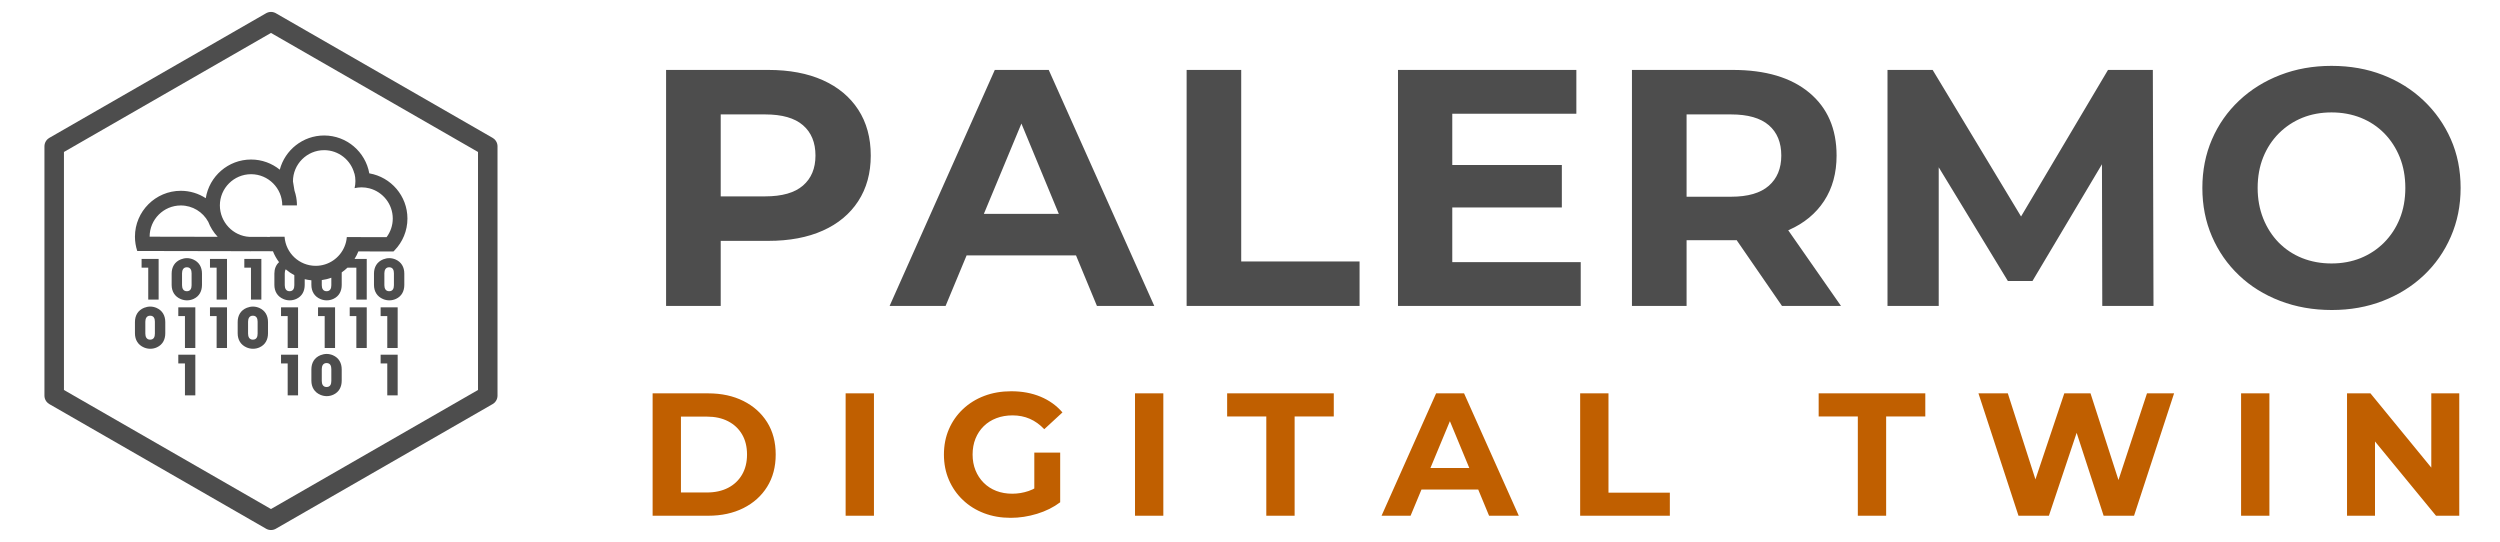
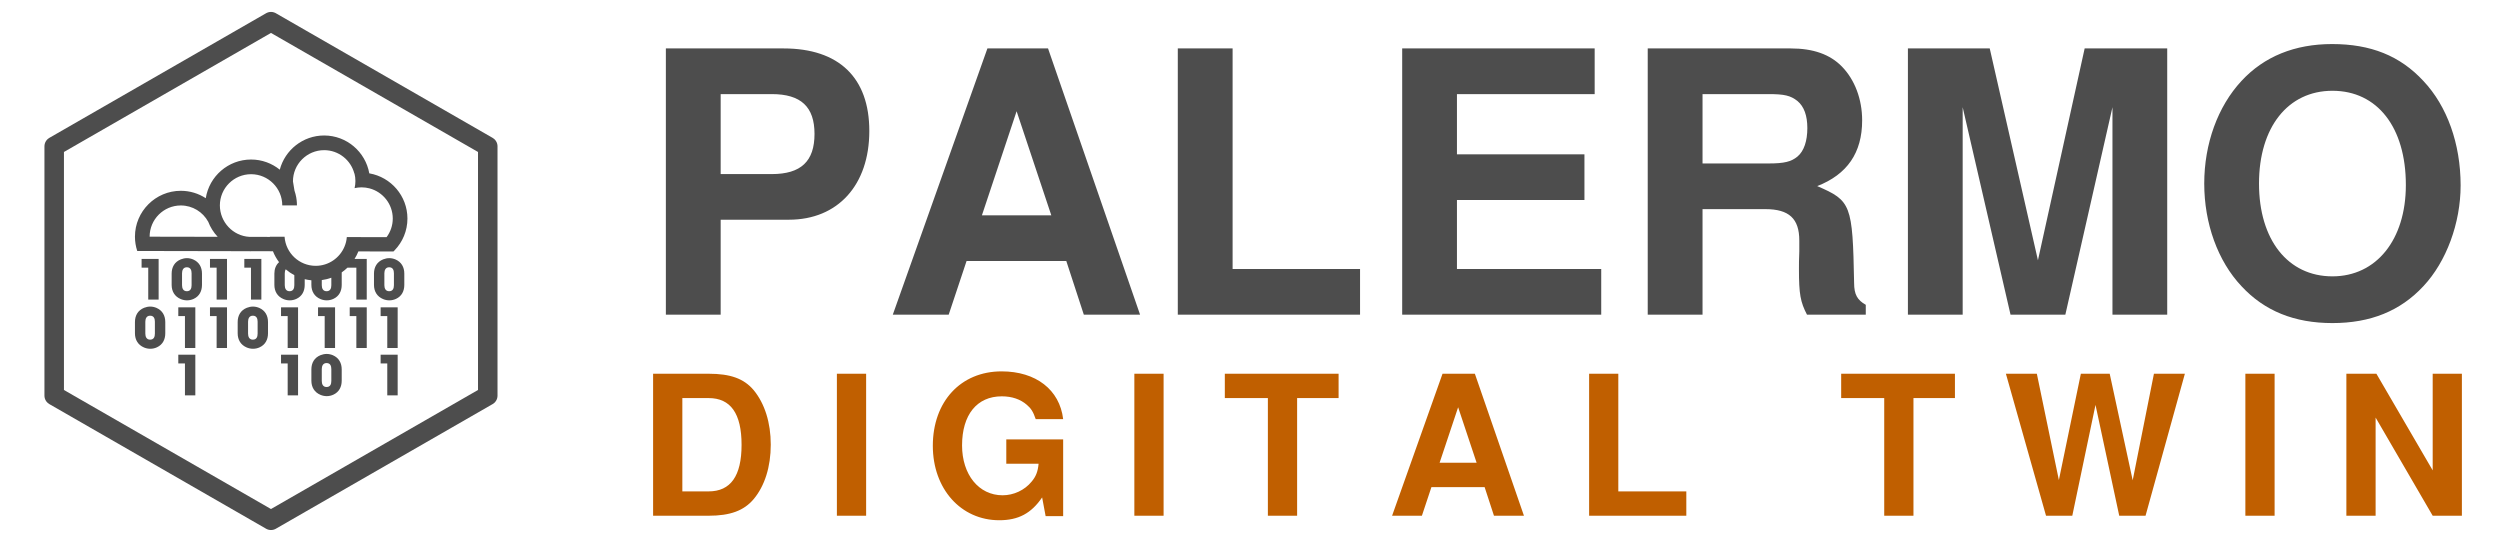
<svg xmlns="http://www.w3.org/2000/svg" viewBox="0 0 572 124" width="572" height="124" role="img" aria-labelledby="t">
  <g transform="scale(1.24)">
    <polygon points="50,4 90,27 90,73 50,96 10,73 10,27" fill="none" stroke="#4d4d4d" stroke-width="3.6" stroke-linejoin="round" />
    <g transform="translate(24.9 25) scale(0.24)">
      <g transform="matrix(2.111089,0,0,2.111089,-0.808547,-37.23505)" style="fill:#4d4d4d">
        <polygon points="2.804,50.671 5.226,50.671 5.226,62.299 9.007,62.299 9.007,47.49 2.804,47.49 " transform="translate(0,15.09884)" style="fill:#4d4d4d" />
        <polygon points="33.91,62.299 33.91,47.49 27.707,47.49 27.707,50.671 30.128,50.671 30.128,62.299 " transform="translate(0,15.09884)" style="fill:#4d4d4d" />
        <polygon points="22.374,79.933 22.374,65.123 16.171,65.123 16.171,68.307 18.592,68.307 18.592,79.933 " transform="translate(0,15.09884)" style="fill:#4d4d4d" />
        <polygon points="22.374,97.18 22.374,82.37 16.171,82.37 16.171,85.554 18.592,85.554 18.592,97.18 " transform="translate(0,15.09884)" style="fill:#4d4d4d" />
        <polygon points="33.91,79.933 33.91,65.123 27.707,65.123 27.707,68.307 30.128,68.307 30.128,79.933 " transform="translate(0,15.09884)" style="fill:#4d4d4d" />
        <path d="m 21.594,62.787 c -0.701,-0.3 -1.5,-0.48 -2.262,-0.48 -0.76,0 -1.52,0.161 -2.241,0.442 -2.241,0.899 -3.342,2.799 -3.342,5.182 v 4.121 c 0,2.363 1.121,4.244 3.322,5.164 0.72,0.302 1.48,0.46 2.261,0.46 0.841,0 1.681,-0.182 2.441,-0.539 2.082,-0.96 3.022,-2.863 3.022,-5.085 v -4.121 c 0,-2.321 -1.04,-4.202 -3.201,-5.144 z m -0.581,9.368 c 0,1.159 -0.38,2.198 -1.741,2.198 -1.301,0 -1.741,-1.06 -1.741,-2.198 v -4.323 c 0,-1.122 0.44,-2.202 1.741,-2.202 1.361,0 1.741,1.04 1.741,2.202 z" style="fill:#4d4d4d" />
        <polygon points="96.059,79.933 96.059,65.123 89.854,65.123 89.854,68.307 92.277,68.307 92.277,79.933 " transform="translate(0,15.09884)" style="fill:#4d4d4d" />
        <polygon points="96.059,97.18 96.059,82.37 89.854,82.37 89.854,85.554 92.277,85.554 92.277,97.18 " transform="translate(0,15.09884)" style="fill:#4d4d4d" />
        <path d="m 95.278,62.787 c -0.7,-0.3 -1.501,-0.48 -2.261,-0.48 -0.76,0 -1.521,0.161 -2.242,0.442 -2.241,0.899 -3.341,2.799 -3.341,5.182 v 4.121 c 0,2.363 1.121,4.244 3.322,5.164 0.72,0.302 1.479,0.46 2.261,0.46 0.84,0 1.68,-0.182 2.441,-0.539 2.082,-0.96 3.021,-2.863 3.021,-5.085 v -4.121 c 0,-2.321 -1.041,-4.202 -3.201,-5.144 z m -0.581,9.368 c 0,1.159 -0.38,2.198 -1.741,2.198 -1.301,0 -1.739,-1.06 -1.739,-2.198 v -4.323 c 0,-1.122 0.438,-2.202 1.739,-2.202 1.361,0 1.741,1.04 1.741,2.202 z" style="fill:#4d4d4d" />
        <polygon points="67.06,68.307 69.48,68.307 69.48,79.933 73.262,79.933 73.262,65.123 67.06,65.123 " transform="translate(0,15.09884)" style="fill:#4d4d4d" />
        <polygon points="84.799,79.933 84.799,65.123 78.595,65.123 78.595,68.307 81.016,68.307 81.016,79.933 " transform="translate(0,15.09884)" style="fill:#4d4d4d" />
        <path d="m 72.482,97.67 c -0.701,-0.298 -1.5,-0.479 -2.261,-0.479 -0.762,0 -1.522,0.159 -2.241,0.44 -2.241,0.9 -3.344,2.801 -3.344,5.181 v 4.124 c 0,2.36 1.122,4.244 3.323,5.164 0.719,0.299 1.48,0.46 2.262,0.46 0.841,0 1.68,-0.182 2.439,-0.542 2.082,-0.96 3.022,-2.86 3.022,-5.082 v -4.124 c 0.002,-2.32 -1.038,-4.198 -3.2,-5.142 z m -0.581,9.366 c 0,1.162 -0.379,2.201 -1.741,2.201 -1.3,0 -1.739,-1.06 -1.739,-2.201 v -4.32 c 0,-1.122 0.439,-2.204 1.739,-2.204 1.362,0 1.741,1.043 1.741,2.204 z" style="fill:#4d4d4d" />
        <path d="m 8.228,80.423 c -0.701,-0.301 -1.501,-0.479 -2.263,-0.479 -0.76,0 -1.52,0.158 -2.239,0.439 -2.242,0.9 -3.343,2.801 -3.343,5.185 v 4.121 c 0,2.36 1.121,4.241 3.322,5.164 0.721,0.298 1.481,0.457 2.26,0.457 0.842,0 1.682,-0.179 2.441,-0.539 2.082,-0.961 3.022,-2.86 3.022,-5.082 v -4.121 c 10e-4,-2.324 -1.04,-4.204 -3.2,-5.145 z m -0.582,9.365 c 0,1.162 -0.38,2.201 -1.741,2.201 -1.3,0 -1.74,-1.062 -1.74,-2.201 v -4.323 c 0,-1.119 0.44,-2.198 1.74,-2.198 1.361,0 1.741,1.039 1.741,2.198 z" style="fill:#4d4d4d" />
        <polygon points="40.215,50.671 42.637,50.671 42.637,62.299 46.418,62.299 46.418,47.49 40.215,47.49 " transform="translate(0,15.09884)" style="fill:#4d4d4d" />
        <polygon points="59.785,79.933 59.785,65.123 53.582,65.123 53.582,68.307 56.004,68.307 56.004,79.933 " transform="translate(0,15.09884)" style="fill:#4d4d4d" />
        <polygon points="59.785,97.18 59.785,82.37 53.582,82.37 53.582,85.554 56.004,85.554 56.004,97.18 " transform="translate(0,15.09884)" style="fill:#4d4d4d" />
        <path d="m 45.639,80.423 c -0.702,-0.301 -1.501,-0.479 -2.263,-0.479 -0.76,0 -1.52,0.158 -2.24,0.439 -2.242,0.9 -3.342,2.801 -3.342,5.185 v 4.121 c 0,2.36 1.121,4.241 3.322,5.164 0.721,0.298 1.481,0.457 2.26,0.457 0.842,0 1.682,-0.179 2.441,-0.539 2.082,-0.961 3.022,-2.86 3.022,-5.082 v -4.121 c 0.001,-2.324 -1.04,-4.204 -3.2,-5.145 z m -0.581,9.365 c 0,1.162 -0.38,2.201 -1.741,2.201 -1.3,0 -1.74,-1.062 -1.74,-2.201 v -4.323 c 0,-1.119 0.44,-2.198 1.74,-2.198 1.361,0 1.741,1.039 1.741,2.198 z" style="fill:#4d4d4d" />
        <path d="m 81.751,59.856 1.139,10e-4 11.635,0.021 0.425,-0.427 c 2.887,-3.004 4.668,-7.079 4.668,-11.563 0,-8.235 -5.993,-15.094 -13.842,-16.455 -0.017,-0.003 -0.033,-0.006 -0.051,-0.007 -1.388,-7.824 -8.229,-13.788 -16.444,-13.788 -7.739,0 -14.262,5.292 -16.151,12.447 -2.866,-2.308 -6.503,-3.694 -10.459,-3.694 -8.319,0 -15.236,6.114 -16.499,14.085 -2.616,-1.703 -5.735,-2.697 -9.083,-2.697 -9.211,0 -16.706,7.495 -16.706,16.705 0,1.814 0.294,3.562 0.832,5.197 l 10e-4,0.018 h 0.006 l 5.785,0.01 20.144,0.04 5.785,0.011 7.922,0.017 0.911,10e-4 c 0.298,0.016 0.6,0.024 0.902,0.024 v -0.024 l 1.811,0.004 c 0.014,-0.003 0.029,-0.004 0.044,-0.006 l 6.111,0.016 c 0.559,1.433 1.316,2.764 2.228,3.975 -1.134,1.021 -1.704,2.466 -1.704,4.164 v 4.121 c 0,2.363 1.121,4.244 3.322,5.164 0.72,0.302 1.479,0.46 2.261,0.46 0.841,0 1.682,-0.182 2.441,-0.539 2.081,-0.96 3.021,-2.863 3.021,-5.085 v -2.088 c 0.79,0.195 1.602,0.33 2.431,0.408 v 1.68 c 0,2.363 1.122,4.244 3.323,5.164 0.719,0.302 1.48,0.46 2.262,0.46 0.841,0 1.68,-0.182 2.439,-0.539 2.082,-0.96 3.022,-2.863 3.022,-5.085 v -4.558 c 0.747,-0.517 1.445,-1.097 2.098,-1.725 h 3.234 v 11.628 h 3.783 v -14.808 h -4.441 c 0.541,-0.864 1.016,-1.773 1.394,-2.733 z m -51.28,-5.319 -2.021,-0.003 -22.721,-0.045 c 0,-10e-4 0,-0.004 0,-0.007 0,-6.265 5.097,-11.362 11.361,-11.362 4.293,0 8.036,2.396 9.967,5.916 -0.009,-0.025 -0.018,-0.051 -0.026,-0.078 0.786,2.09 1.981,3.982 3.487,5.58 h -0.047 z m 27.954,17.618 c 0,1.159 -0.381,2.198 -1.741,2.198 -1.301,0 -1.741,-1.06 -1.741,-2.198 v -4.323 c 0,-0.536 0.104,-1.059 0.352,-1.463 0.956,0.828 2.005,1.55 3.131,2.146 v 3.64 z m 13.476,0 c 0,1.159 -0.379,2.198 -1.741,2.198 -1.3,0 -1.739,-1.06 -1.739,-2.198 v -1.858 c 1.206,-0.16 2.37,-0.451 3.48,-0.855 z m -5.693,-7.051 c -5.985,0 -10.896,-4.647 -11.328,-10.521 0,0 0,0 0,-0.003 -0.003,-0.021 -0.006,-0.04 -0.006,-0.061 l -5.354,-0.011 c 10e-4,0.02 0.003,0.042 0.005,0.064 l -7.441,-0.017 c -5.993,-0.312 -10.774,-5.396 -10.774,-11.464 0.001,-6.259 5.097,-11.354 11.363,-11.354 6.265,0 11.361,5.094 11.361,11.36 h 5.345 c 0,-0.312 -0.012,-0.621 -0.027,-0.927 -0.005,-0.088 -0.016,-0.178 -0.021,-0.264 -0.016,-0.223 -0.033,-0.446 -0.059,-0.667 -0.01,-0.083 -0.021,-0.163 -0.031,-0.244 -0.031,-0.243 -0.064,-0.483 -0.105,-0.721 -0.007,-0.042 -0.014,-0.083 -0.02,-0.124 -0.153,-0.833 -0.362,-1.647 -0.632,-2.436 l -0.559,-3.372 c 0,-6.265 5.095,-11.362 11.36,-11.362 5.282,0 9.73,3.623 11,8.514 0.015,-0.003 0.032,-0.005 0.05,-0.007 0.22,0.877 0.338,1.798 0.338,2.745 0,0.886 -0.105,1.751 -0.3,2.579 0.815,-0.185 1.668,-0.288 2.542,-0.288 0.997,0 1.966,0.13 2.887,0.374 4.871,1.281 8.473,5.721 8.473,10.987 0,2.534 -0.835,4.877 -2.244,6.77 l -14.512,-0.018 c 0.004,0.011 0.012,0.022 0.015,0.033 -0.092,1.238 -0.378,2.34 -0.837,3.437 -1.714,4.103 -5.771,6.998 -10.489,6.998 z" style="fill:#4d4d4d" />
      </g>
    </g>
  </g>
  <g transform="translate(146 2)">
-     <path fill="#4d4d4d" d="M6.4 68V14H29.78Q37.03 14 42.27 16.35Q47.52 18.71 50.37 23.1Q53.23 27.5 53.23 33.59Q53.23 39.61 50.37 44.01Q47.52 48.41 42.27 50.76Q37.03 53.11 29.78 53.11H13.35L18.9 47.48V68ZM18.9 48.87 13.35 42.93H29.08Q34.87 42.93 37.72 40.46Q40.58 37.99 40.58 33.59Q40.58 29.12 37.72 26.65Q34.87 24.18 29.08 24.18H13.35L18.9 18.24ZM57.54 68 81.61 14H93.95L118.1 68H104.98L85.24 20.33H90.17L70.35 68ZM69.58 56.43 72.89 46.94H100.66L104.06 56.43ZM125.5 68V14H137.99V57.82H165.07V68ZM173.86 68V14H214.67V24.03H186.28V57.97H215.67V68ZM185.35 45.47V35.75H211.35V45.47ZM227.39 68V14H250.45Q261.72 14 267.97 19.21Q274.21 24.41 274.21 33.59Q274.21 39.61 271.36 43.97Q268.51 48.33 263.26 50.64Q258.01 52.96 250.76 52.96H234.33L239.89 47.48V68ZM261.72 68 248.22 48.41H261.56L275.22 68ZM239.89 48.87 234.33 43.01H250.07Q255.85 43.01 258.71 40.5Q261.56 37.99 261.56 33.59Q261.56 29.12 258.71 26.65Q255.85 24.18 250.07 24.18H234.33L239.89 18.24ZM285.86 68V14H296.19L319.18 52.11H313.7L336.31 14H346.57L346.72 68H335L334.92 31.97H337.08L319.03 62.29H313.4L294.96 31.97H297.58V68ZM387.52 68.93Q381.12 68.93 375.68 66.84Q370.24 64.76 366.27 60.98Q362.3 57.2 360.1 52.11Q357.9 47.02 357.9 41Q357.9 34.98 360.1 29.89Q362.3 24.8 366.31 21.02Q370.32 17.24 375.72 15.16Q381.12 13.07 387.45 13.07Q393.85 13.07 399.21 15.16Q404.57 17.24 408.54 21.02Q412.52 24.8 414.75 29.85Q416.99 34.91 416.99 41Q416.99 47.02 414.75 52.15Q412.52 57.28 408.54 61.02Q404.57 64.76 399.21 66.84Q393.85 68.93 387.52 68.93ZM387.45 58.28Q391.07 58.28 394.12 57.05Q397.17 55.81 399.48 53.5Q401.79 51.18 403.07 48.02Q404.34 44.86 404.34 41Q404.34 37.14 403.07 33.98Q401.79 30.82 399.52 28.5Q397.24 26.19 394.16 24.95Q391.07 23.72 387.45 23.72Q383.82 23.72 380.77 24.95Q377.73 26.19 375.41 28.5Q373.1 30.82 371.82 33.98Q370.55 37.14 370.55 41Q370.55 44.78 371.82 47.98Q373.1 51.18 375.37 53.5Q377.65 55.81 380.73 57.05Q383.82 58.28 387.45 58.28Z" />
-     <path fill="#c05f00" d="M3.32 116V88H16.04Q20.6 88 24.08 89.74Q27.56 91.48 29.52 94.6Q31.48 97.72 31.48 102Q31.48 106.24 29.52 109.38Q27.56 112.52 24.08 114.26Q20.6 116 16.04 116ZM9.8 110.68H15.72Q18.52 110.68 20.58 109.62Q22.64 108.56 23.78 106.6Q24.92 104.64 24.92 102Q24.92 99.32 23.78 97.38Q22.64 95.44 20.58 94.38Q18.52 93.32 15.72 93.32H9.8ZM47.48 116V88H53.96V116ZM85.25 116.48Q81.93 116.48 79.15 115.42Q76.37 114.36 74.31 112.4Q72.25 110.44 71.11 107.8Q69.97 105.16 69.97 102Q69.97 98.84 71.11 96.2Q72.25 93.56 74.33 91.6Q76.41 89.64 79.21 88.58Q82.01 87.52 85.37 87.52Q89.09 87.52 92.07 88.76Q95.05 90 97.09 92.36L92.93 96.2Q91.41 94.6 89.61 93.82Q87.81 93.04 85.69 93.04Q83.65 93.04 81.97 93.68Q80.29 94.32 79.07 95.52Q77.85 96.72 77.19 98.36Q76.53 100 76.53 102Q76.53 103.96 77.19 105.6Q77.85 107.24 79.07 108.46Q80.29 109.68 81.95 110.32Q83.61 110.96 85.61 110.96Q87.53 110.96 89.35 110.34Q91.17 109.72 92.89 108.24L96.57 112.92Q94.29 114.64 91.27 115.56Q88.25 116.48 85.25 116.48ZM96.57 112.92 90.65 112.08V101.56H96.57ZM113.69 116V88H120.17V116ZM143.73 116V93.28H134.77V88H159.17V93.28H150.21V116ZM170.1 116 182.58 88H188.98L201.5 116H194.7L184.46 91.28H187.02L176.74 116ZM176.34 110 178.06 105.08H192.46L194.22 110ZM215.54 116V88H222.02V110.72H236.06V116ZM279.07 116V93.28H270.11V88H294.51V93.28H285.55V116ZM315.83 116 306.67 88H313.39L321.35 112.8H317.99L326.31 88H332.31L340.31 112.8H337.07L345.23 88H351.43L342.27 116H335.31L328.23 94.24H330.07L322.79 116ZM366.76 116V88H373.24V116ZM391 116V88H396.36L412.88 108.16H410.28V88H416.68V116H411.36L394.8 95.84H397.4V116Z" />
+     <path fill="#4d4d4d" d="M18.89 48.27H34.51C45.71 48.27 52.9 40.33 52.9 27.97C52.9 15.77 45.96 9.08 33.26 9.08H6.35V70H18.89ZM18.89 37.83V19.53H30.58C37.27 19.53 40.36 22.45 40.36 28.64C40.36 34.9 37.27 37.83 30.58 37.83ZM97.97 57.72 101.98 70H114.85L93.79 9.08H79.92L58.27 70H71.06L75.15 57.72ZM94.54 47.27H78.66L86.6 23.45ZM136.02 9.08H123.48V70H165.18V59.55H136.02ZM187.35 43.76H216.52V33.31H187.35V19.53H218.86V9.08H174.82V70H220.36V59.55H187.35ZM243.54 45.85H257.91C263.34 45.85 265.68 48.02 265.68 53.04V55.54C265.6 57.13 265.6 58.64 265.6 59.55C265.6 65.32 265.93 67.08 267.44 70H280.89V67.74C278.97 66.66 278.22 65.4 278.22 62.73C277.88 44.76 277.55 43.93 269.78 40.58C276.63 37.91 280.06 32.98 280.06 25.54C280.06 20.7 278.38 16.27 275.46 13.26C272.7 10.42 268.86 9.08 263.68 9.08H231V70H243.54ZM243.54 35.4V19.53H258.66C262.26 19.53 263.68 19.86 265.26 21.11C266.77 22.37 267.52 24.46 267.52 27.3C267.52 30.22 266.77 32.56 265.26 33.82C263.84 34.99 262.26 35.4 258.66 35.4ZM303.06 22.53 314.01 70H326.55L337.33 22.53V70H349.86V9.08H330.97L320.28 57.55L309.25 9.08H290.53V70H303.06ZM387.58 8.08C379.05 8.08 372.03 10.92 366.85 16.52C361.42 22.37 358.33 30.89 358.33 40C358.33 49.11 361.42 57.72 366.85 63.48C372.12 69.16 378.97 71.92 387.66 71.92C396.35 71.92 403.2 69.16 408.47 63.48C413.73 57.88 416.99 49.03 416.99 40.42C416.99 30.89 413.9 22.28 408.47 16.52C403.12 10.75 396.43 8.08 387.58 8.08ZM387.66 18.77C397.94 18.77 404.46 27.13 404.46 40.33C404.46 52.87 397.69 61.23 387.66 61.23C377.47 61.23 370.86 52.87 370.86 40C370.86 27.13 377.47 18.77 387.66 18.77Z" />
+     <path fill="#c05f00" d="M3.43 116H16.13C21.08 116 24.2 114.84 26.43 112.21C28.97 109.18 30.35 104.81 30.35 99.73C30.35 94.7 28.97 90.33 26.43 87.25C24.2 84.62 21.13 83.51 16.13 83.51H3.43ZM10.12 110.43V89.08H16.13C21.17 89.08 23.67 92.6 23.67 99.78C23.67 106.91 21.17 110.43 16.13 110.43ZM52.17 83.51H45.48V116H52.17ZM97.25 98.53H84.24V104.1H91.63C91.46 105.93 91.01 107.04 90.03 108.2C88.43 110.16 85.93 111.32 83.39 111.32C77.95 111.32 74.12 106.6 74.12 99.91C74.12 92.91 77.51 88.68 83.21 88.68C85.53 88.68 87.49 89.35 88.96 90.64C89.9 91.44 90.39 92.2 90.97 93.89H97.25C96.45 87.16 91.01 82.97 83.17 82.97C73.81 82.97 67.43 89.88 67.43 100C67.43 109.85 73.85 117.03 82.63 117.03C87 117.03 89.94 115.47 92.44 111.81L93.24 116.09H97.25ZM120.23 83.51H113.54V116H120.23ZM150.78 89.08H160.27V83.51H134.24V89.08H144.09V116H150.78ZM193.68 109.45 195.82 116H202.68L191.45 83.51H184.05L172.51 116H179.33L181.51 109.45ZM191.85 103.88H183.38L187.62 91.18ZM224.27 83.51H217.59V116H239.83V110.43H224.27ZM291.8 89.08H301.29V83.51H275.26V89.08H285.11V116H291.8ZM344.9 116 353.9 83.51H346.82L341.96 107.89L336.7 83.51H330.1L325.07 107.84L320.03 83.51H312.95L322.13 116H328.14L333.45 90.64L338.88 116ZM374.43 83.51H367.74V116H374.43ZM410.6 116H417.28V83.51H410.6V105.62L397.72 83.51H390.85V116H397.54V93.54Z" />
  </g>
</svg>
